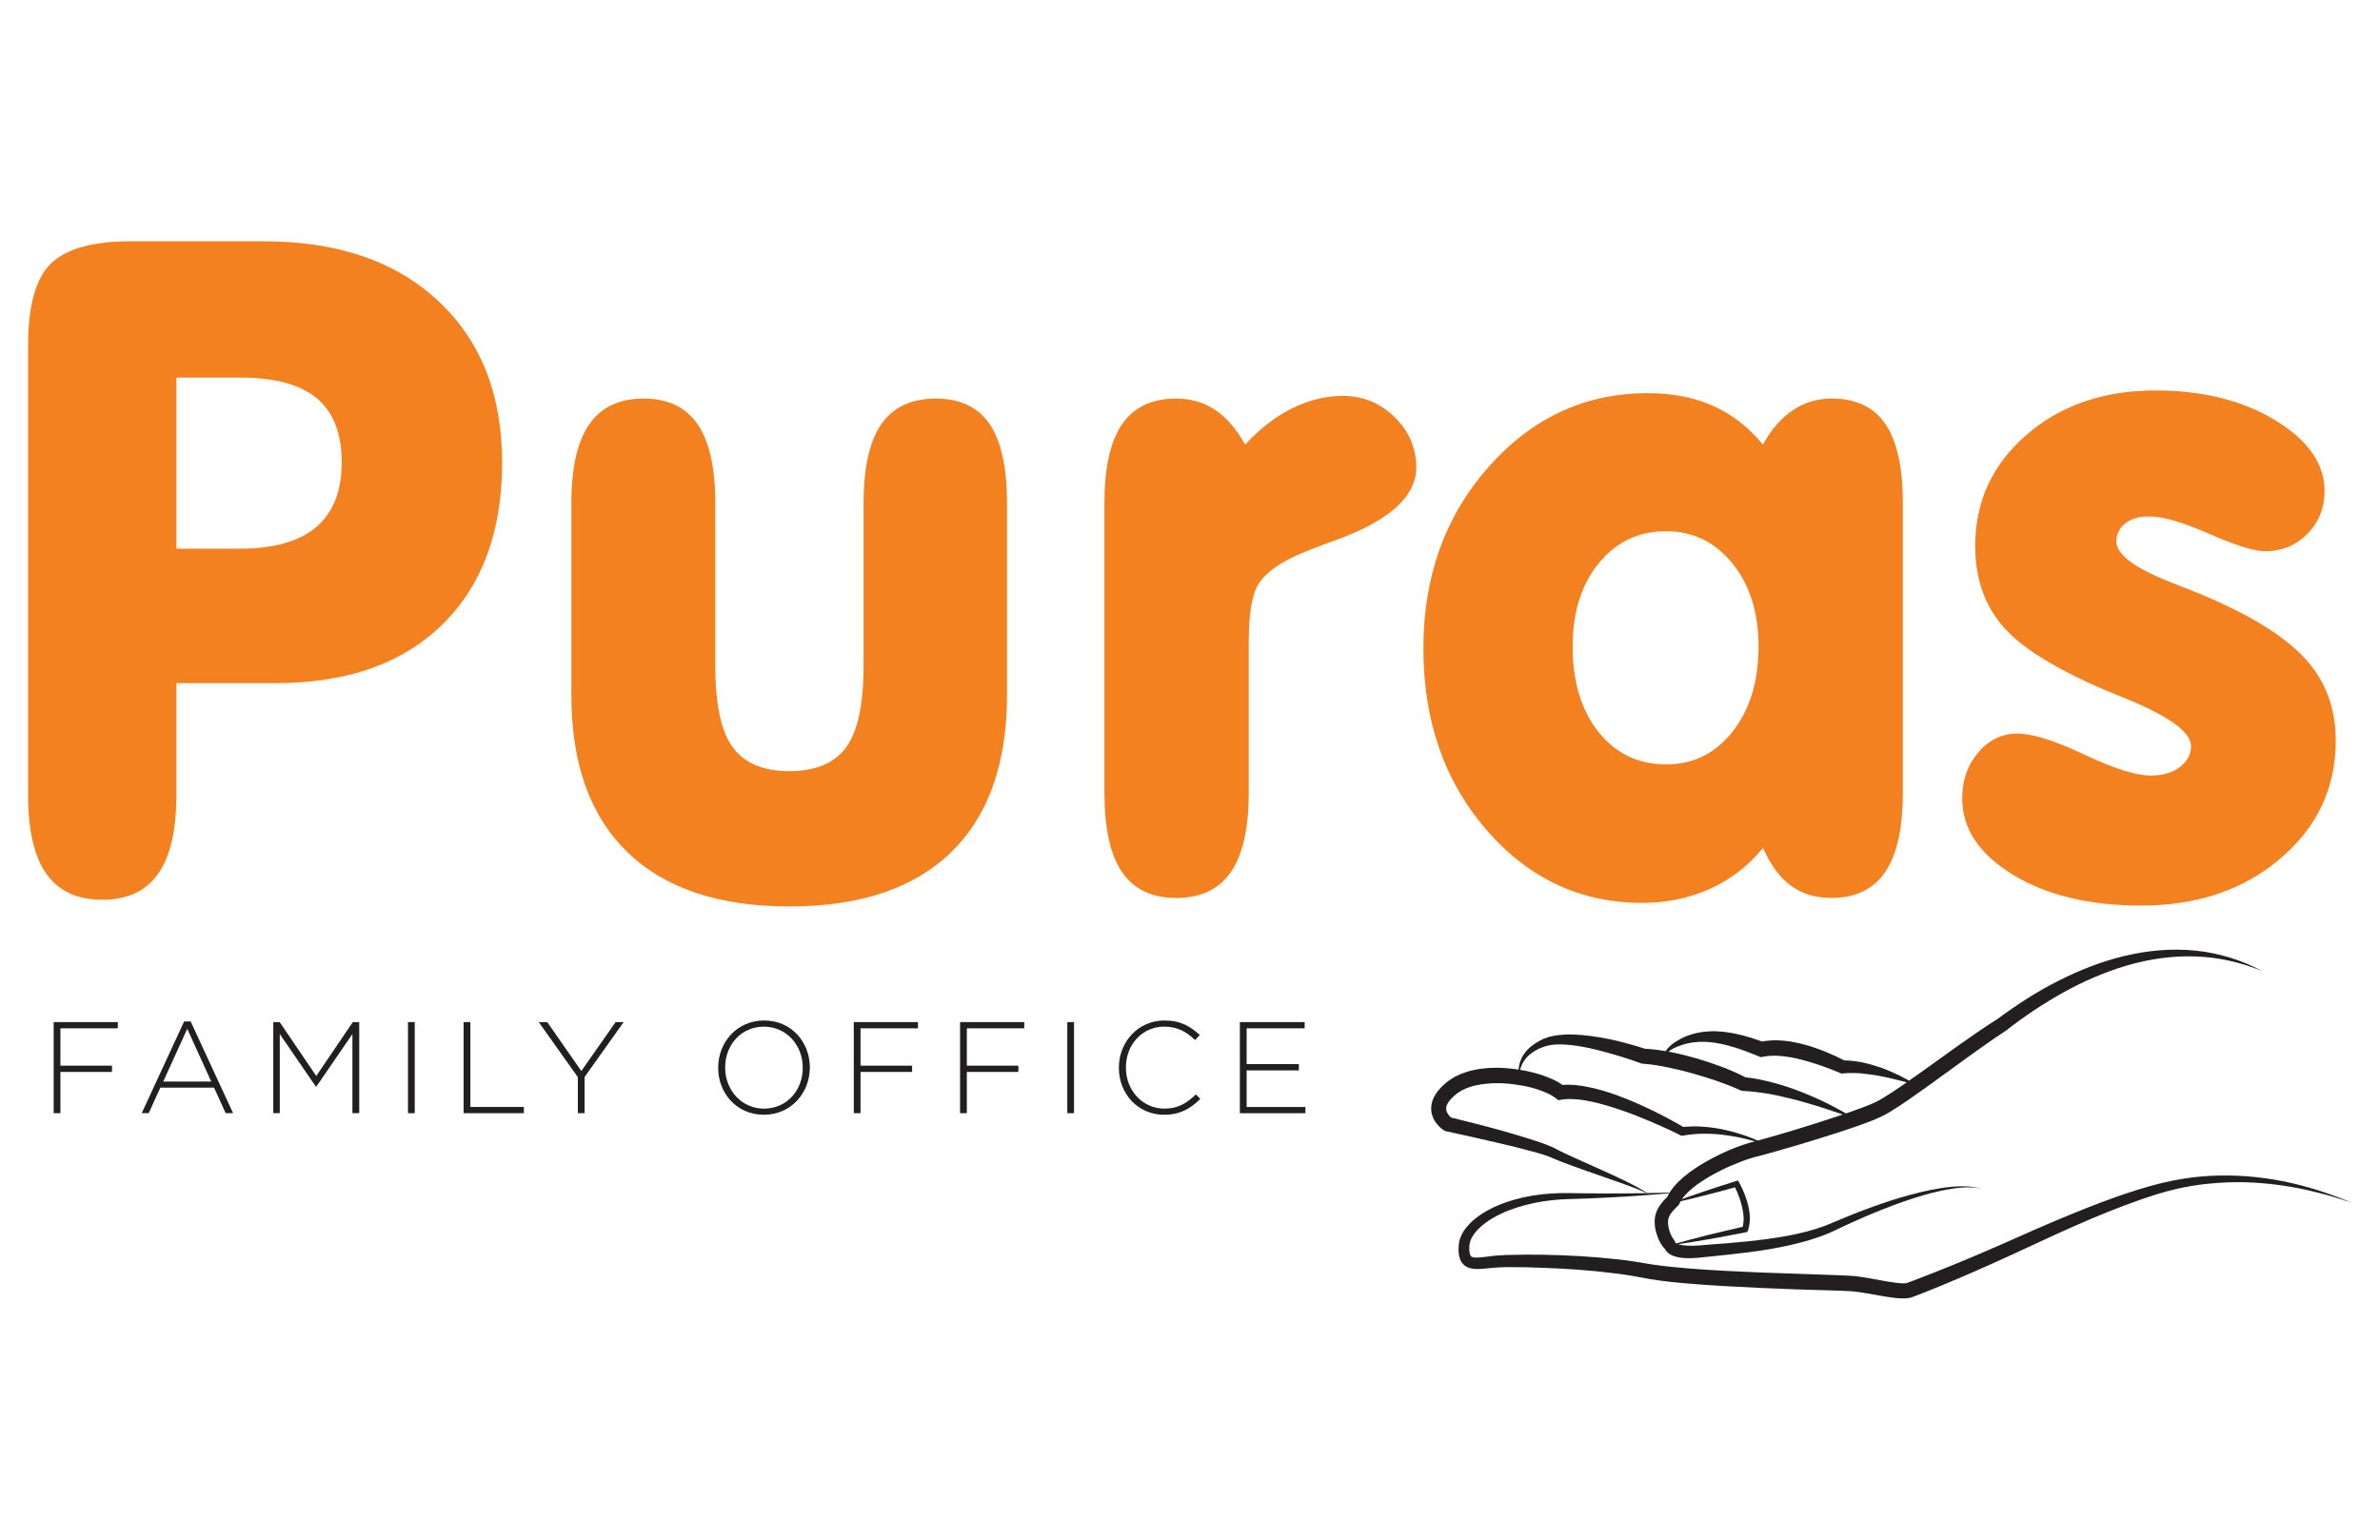
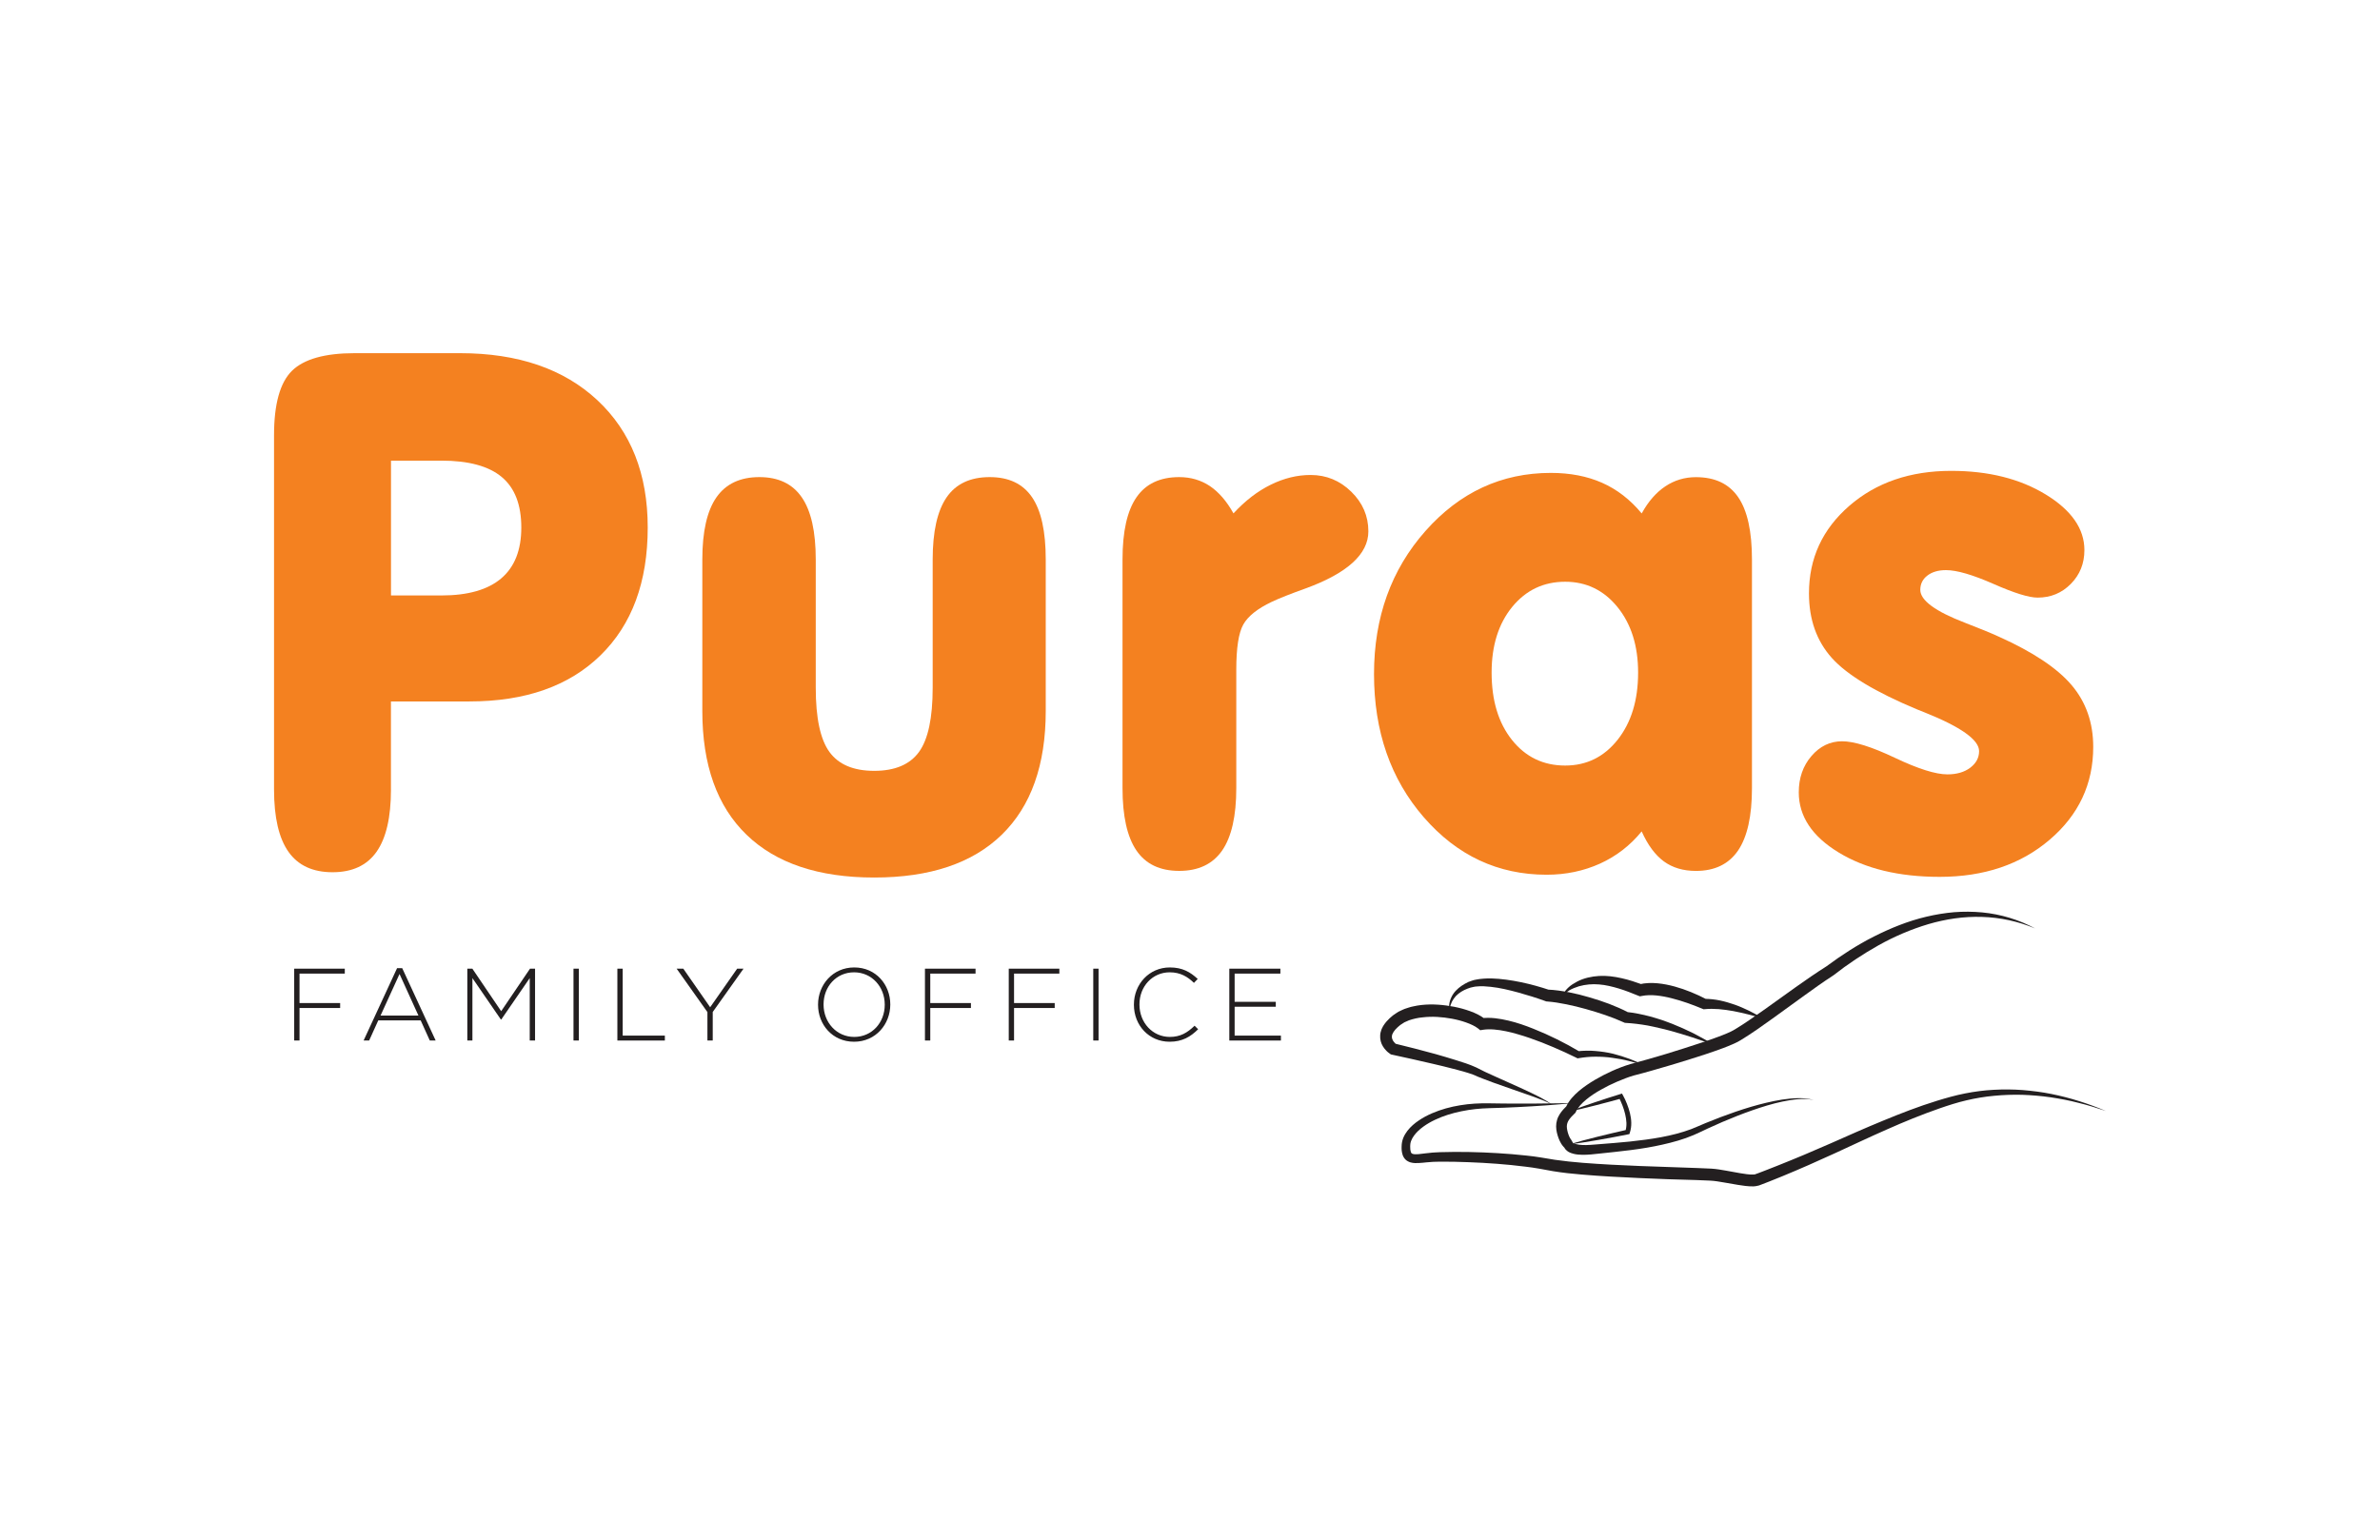
<svg xmlns="http://www.w3.org/2000/svg" version="1.1" id="Camada_1" x="0px" y="0px" width="85px" height="55px" viewBox="0 0 85 55" enable-background="new 0 0 85 55" xml:space="preserve">
  <g>
    <g>
-       <path fill="#231F20" d="M2.158,36.733v1.335h1.841v0.223H2.158v1.474H1.917v-3.254h2.291v0.223H2.158z" />
-       <path fill="#231F20" d="M8.059,39.765l-0.413-0.911H5.725l-0.413,0.911H5.061l1.516-3.277h0.232l1.516,3.277H8.059z M6.688,36.752    l-0.859,1.884h1.715L6.688,36.752z" />
-       <path fill="#231F20" d="M12.586,39.765v-2.826l-1.287,1.874h-0.02l-1.287-1.874v2.826H9.76v-3.254h0.228l1.307,1.925l1.306-1.925    h0.229v3.254H12.586z" />
-       <path fill="#231F20" d="M14.571,39.765v-3.254h0.241v3.254H14.571z" />
-       <path fill="#231F20" d="M16.557,39.765v-3.254h0.242v3.032h1.91v0.222H16.557z" />
-       <path fill="#231F20" d="M20.878,38.473v1.292h-0.241v-1.287l-1.396-1.967h0.303l1.218,1.748l1.224-1.748h0.288L20.878,38.473z" />
-       <path fill="#231F20" d="M27.28,39.821c-0.984,0-1.631-0.786-1.631-1.674v-0.011c0-0.887,0.655-1.682,1.641-1.682    c0.986,0,1.633,0.785,1.633,1.674c0.004,0.005,0.004,0.005,0,0.008C28.922,39.025,28.266,39.821,27.28,39.821z M28.67,38.137    c0-0.803-0.585-1.463-1.391-1.463c-0.804,0-1.38,0.65-1.38,1.455v0.008c0,0.806,0.585,1.466,1.39,1.466s1.381-0.651,1.381-1.455    V38.137z" />
-       <path fill="#231F20" d="M30.733,36.733v1.335h1.842v0.223h-1.842v1.474h-0.241v-3.254h2.292v0.223H30.733z" />
-       <path fill="#231F20" d="M34.53,36.733v1.335h1.841v0.223H34.53v1.474h-0.242v-3.254h2.293v0.223H34.53z" />
-       <path fill="#231F20" d="M38.118,39.765v-3.254h0.24v3.254H38.118z" />
-       <path fill="#231F20" d="M41.578,39.821c-0.931,0-1.618-0.739-1.618-1.674v-0.011c0-0.919,0.688-1.682,1.627-1.682    c0.582,0,0.931,0.214,1.265,0.521l-0.172,0.177c-0.284-0.274-0.609-0.479-1.097-0.479c-0.781,0-1.372,0.636-1.372,1.455v0.008    c0,0.824,0.6,1.466,1.376,1.466c0.47,0,0.79-0.182,1.121-0.507l0.162,0.159C42.526,39.594,42.154,39.821,41.578,39.821z" />
-       <path fill="#231F20" d="M44.281,39.765v-3.254h2.314v0.223h-2.072v1.278h1.865v0.224h-1.865v1.308h2.098v0.222H44.281z" />
+       <path fill="#231F20" d="M10.697,34.778v1.053h1.451v0.177h-1.451v1.161h-0.19v-2.566h1.807v0.176H10.697z" />
+       <path fill="#231F20" d="M15.35,37.169l-0.326-0.719H13.51l-0.326,0.719h-0.198l1.195-2.584h0.184l1.194,2.584H15.35z     M14.269,34.793l-0.678,1.485h1.353L14.269,34.793z" />
+       <path fill="#231F20" d="M18.919,37.169V34.94l-1.016,1.478h-0.015l-1.016-1.478v2.229H16.69v-2.566h0.18l1.029,1.519l1.03-1.519    h0.18v2.566H18.919z" />
+       <path fill="#231F20" d="M20.482,37.169v-2.566h0.19v2.566H20.482z" />
+       <path fill="#231F20" d="M22.049,37.169v-2.566h0.19v2.391h1.506v0.176H22.049z" />
+       <path fill="#231F20" d="M25.455,36.15v1.019h-0.19v-1.015l-1.1-1.552h0.238l0.96,1.379l0.965-1.379h0.227L25.455,36.15z" />
+       <path fill="#231F20" d="M30.502,37.213c-0.777,0-1.286-0.619-1.286-1.319v-0.009c0-0.698,0.517-1.326,1.293-1.326    c0.777,0,1.287,0.62,1.287,1.32c0.004,0.003,0.004,0.003,0,0.006C31.796,36.585,31.279,37.213,30.502,37.213z M31.598,35.885    c0-0.633-0.461-1.152-1.096-1.152s-1.089,0.512-1.089,1.146v0.006c0,0.635,0.462,1.156,1.096,1.156s1.089-0.514,1.089-1.147    V35.885z" />
+       <path fill="#231F20" d="M33.224,34.778v1.053h1.452v0.177h-1.452v1.161h-0.19v-2.566h1.807v0.176H33.224z" />
+       <path fill="#231F20" d="M36.216,34.778v1.053h1.452v0.177h-1.452v1.161h-0.189v-2.566h1.807v0.176H36.216z" />
+       <path fill="#231F20" d="M39.045,37.169v-2.566h0.189v2.566H39.045z" />
+       <path fill="#231F20" d="M41.772,37.213c-0.733,0-1.275-0.582-1.275-1.319v-0.009c0-0.725,0.542-1.326,1.282-1.326    c0.459,0,0.734,0.169,0.997,0.411l-0.135,0.14c-0.225-0.217-0.48-0.377-0.865-0.377c-0.616,0-1.081,0.501-1.081,1.146v0.006    c0,0.649,0.472,1.156,1.084,1.156c0.371,0,0.623-0.145,0.884-0.4l0.128,0.125C42.52,37.034,42.228,37.213,41.772,37.213z" />
+       <path fill="#231F20" d="M43.904,37.169v-2.566h1.824v0.176h-1.634v1.008h1.47v0.176h-1.47v1.031h1.653v0.176H43.904z" />
    </g>
    <g>
-       <path fill="#F48120" d="M6.299,28.391c0,1.267-0.217,2.208-0.653,2.824c-0.436,0.618-1.101,0.926-1.994,0.926    s-1.559-0.308-1.995-0.926c-0.436-0.616-0.654-1.558-0.654-2.824V12.338c0-1.415,0.271-2.388,0.813-2.921    C2.359,8.886,3.305,8.62,4.657,8.62h4.771c2.627,0,4.701,0.709,6.223,2.131c1.521,1.42,2.282,3.342,2.282,5.768    c0,2.469-0.713,4.398-2.139,5.793c-1.425,1.394-3.404,2.09-5.937,2.09H6.299V28.391z M6.299,19.599h2.283    c1.202,0,2.105-0.258,2.713-0.773c0.605-0.516,0.909-1.285,0.909-2.307c0-1.031-0.296-1.795-0.886-2.289    c-0.591-0.494-1.503-0.742-2.736-0.742H6.299V19.599z" />
-       <path fill="#F48120" d="M20.406,24.833v-6.861c0-1.266,0.214-2.205,0.64-2.817c0.425-0.611,1.073-0.917,1.947-0.917    c0.861,0,1.501,0.306,1.921,0.917c0.421,0.612,0.632,1.552,0.632,2.817v5.808c0,1.373,0.207,2.343,0.621,2.913    c0.416,0.568,1.09,0.854,2.027,0.854c0.936,0,1.611-0.285,2.026-0.854c0.415-0.57,0.622-1.54,0.622-2.913v-5.808    c0-1.266,0.211-2.205,0.631-2.817c0.419-0.611,1.07-0.917,1.955-0.917c0.861,0,1.499,0.303,1.914,0.91    c0.415,0.605,0.622,1.547,0.622,2.824v6.861c0,2.446-0.665,4.315-1.995,5.609c-1.329,1.291-3.254,1.938-5.775,1.938    s-4.45-0.646-5.784-1.938C21.073,29.148,20.406,27.279,20.406,24.833z" />
-       <path fill="#F48120" d="M39.444,28.327V17.972c0-1.266,0.209-2.205,0.629-2.817c0.42-0.611,1.066-0.917,1.939-0.917    c0.521,0,0.984,0.136,1.388,0.406c0.404,0.271,0.76,0.684,1.07,1.237c0.529-0.574,1.094-1.009,1.691-1.301    c0.594-0.293,1.195-0.438,1.803-0.438c0.713,0,1.326,0.252,1.844,0.758c0.514,0.505,0.773,1.104,0.773,1.795    c0,1.032-0.947,1.894-2.84,2.586c-0.682,0.244-1.193,0.446-1.533,0.605c-0.648,0.309-1.08,0.651-1.293,1.029    c-0.213,0.377-0.318,1.061-0.318,2.051v5.361c0,1.267-0.213,2.208-0.639,2.825c-0.426,0.616-1.075,0.925-1.947,0.925    c-0.873,0-1.52-0.309-1.939-0.925C39.653,30.535,39.444,29.594,39.444,28.327z" />
-       <path fill="#F48120" d="M62.963,30.29c-0.52,0.639-1.15,1.125-1.891,1.46c-0.738,0.335-1.545,0.503-2.416,0.503    c-2.203,0-4.057-0.867-5.563-2.602c-1.504-1.733-2.258-3.898-2.258-6.494c0-2.563,0.777-4.725,2.33-6.479    c1.553-1.756,3.447-2.633,5.68-2.633c0.873,0,1.646,0.148,2.322,0.446s1.275,0.761,1.795,1.389    c0.299-0.543,0.656-0.952,1.07-1.229c0.414-0.276,0.877-0.414,1.387-0.414c0.863,0,1.502,0.303,1.916,0.91    c0.416,0.605,0.623,1.547,0.623,2.824v10.355c0,1.267-0.211,2.208-0.631,2.825c-0.42,0.616-1.057,0.925-1.908,0.925    c-0.574,0-1.057-0.144-1.451-0.43C63.574,31.359,63.24,30.907,62.963,30.29z M56.166,23.093c0,1.266,0.309,2.285,0.926,3.057    c0.617,0.771,1.42,1.156,2.41,1.156c0.967,0,1.76-0.391,2.377-1.173s0.926-1.795,0.926-3.04c0-1.212-0.313-2.201-0.934-2.969    c-0.623-0.766-1.412-1.148-2.369-1.148c-0.98,0-1.779,0.381-2.402,1.142S56.166,21.87,56.166,23.093z" />
-       <path fill="#F48120" d="M76.463,32.349c-1.84,0-3.363-0.367-4.572-1.102c-1.207-0.734-1.811-1.644-1.811-2.729    c0-0.649,0.191-1.196,0.574-1.644c0.383-0.446,0.848-0.669,1.389-0.669c0.543,0,1.34,0.249,2.395,0.749    c1.053,0.5,1.844,0.75,2.377,0.75c0.426,0,0.771-0.102,1.037-0.303c0.266-0.203,0.398-0.453,0.398-0.751    c0-0.51-0.824-1.096-2.473-1.755c-0.148-0.063-0.256-0.106-0.318-0.128c-1.895-0.787-3.188-1.565-3.879-2.338    c-0.691-0.771-1.037-1.746-1.037-2.928c0-1.585,0.609-2.906,1.828-3.965c1.217-1.059,2.758-1.588,4.619-1.588    c1.68,0,3.105,0.356,4.275,1.068c1.17,0.714,1.756,1.554,1.756,2.521c0,0.607-0.205,1.117-0.613,1.531    c-0.41,0.415-0.912,0.623-1.508,0.623c-0.395,0-1.063-0.208-2.004-0.623c-0.941-0.414-1.656-0.621-2.146-0.621    c-0.35,0-0.633,0.082-0.844,0.247c-0.215,0.164-0.32,0.38-0.32,0.646c0,0.479,0.68,0.979,2.043,1.5    c0.637,0.246,1.143,0.453,1.516,0.623c1.541,0.691,2.641,1.424,3.295,2.193c0.654,0.771,0.98,1.705,0.98,2.802    c0,1.68-0.656,3.082-1.971,4.204C80.137,31.787,78.475,32.349,76.463,32.349z" />
+       <path fill="#F48120" d="M13.963,28.201c0,0.999-0.172,1.741-0.516,2.228s-0.867,0.729-1.572,0.729    c-0.704,0-1.229-0.243-1.572-0.729S9.787,29.2,9.787,28.201V15.548c0-1.115,0.214-1.882,0.641-2.303    c0.429-0.419,1.175-0.629,2.24-0.629h3.761c2.071,0,3.706,0.561,4.906,1.68c1.198,1.119,1.798,2.635,1.798,4.548    c0,1.945-0.562,3.467-1.686,4.565c-1.124,1.099-2.684,1.648-4.68,1.648h-2.805V28.201z M13.963,21.271h1.799    c0.948,0,1.66-0.203,2.139-0.61c0.478-0.406,0.717-1.012,0.717-1.816c0-0.814-0.232-1.415-0.698-1.805s-1.185-0.585-2.157-0.585    h-1.799V21.271z" />
+       <path fill="#F48120" d="M25.083,25.397v-5.41c0-0.997,0.168-1.738,0.503-2.22c0.336-0.482,0.847-0.724,1.535-0.724    c0.68,0,1.184,0.242,1.515,0.724c0.332,0.482,0.498,1.223,0.498,2.22v4.579c0,1.083,0.163,1.847,0.49,2.297    c0.327,0.448,0.859,0.673,1.598,0.673s1.271-0.225,1.598-0.673c0.327-0.45,0.49-1.214,0.49-2.297v-4.579    c0-0.997,0.166-1.738,0.497-2.22s0.845-0.724,1.541-0.724c0.68,0,1.183,0.239,1.51,0.718c0.327,0.478,0.49,1.22,0.49,2.226v5.41    c0,1.929-0.524,3.402-1.572,4.422c-1.049,1.019-2.566,1.528-4.554,1.528s-3.508-0.51-4.56-1.528    C25.608,28.8,25.083,27.326,25.083,25.397z" />
+       <path fill="#F48120" d="M40.09,28.152v-8.165c0-0.997,0.165-1.738,0.497-2.22c0.331-0.482,0.84-0.724,1.528-0.724    c0.411,0,0.775,0.108,1.095,0.32c0.317,0.214,0.599,0.539,0.843,0.976c0.418-0.453,0.863-0.795,1.333-1.025    c0.469-0.231,0.943-0.347,1.421-0.347c0.563,0,1.046,0.2,1.454,0.599c0.406,0.397,0.609,0.869,0.609,1.415    c0,0.813-0.747,1.492-2.238,2.038c-0.538,0.192-0.94,0.352-1.209,0.478c-0.512,0.243-0.852,0.514-1.019,0.811    c-0.168,0.299-0.251,0.837-0.251,1.618v4.227c0,0.998-0.169,1.741-0.504,2.228c-0.336,0.485-0.847,0.729-1.534,0.729    c-0.688,0-1.197-0.243-1.528-0.729C40.255,29.894,40.09,29.15,40.09,28.152z" />
+       <path fill="#F48120" d="M58.631,29.699c-0.41,0.504-0.907,0.887-1.49,1.152c-0.583,0.263-1.219,0.396-1.905,0.396    c-1.736,0-3.198-0.685-4.385-2.051c-1.187-1.367-1.779-3.074-1.779-5.119c0-2.022,0.612-3.726,1.836-5.108    c1.225-1.383,2.718-2.076,4.479-2.076c0.688,0,1.298,0.118,1.83,0.353c0.533,0.236,1.005,0.6,1.415,1.095    c0.235-0.428,0.517-0.75,0.844-0.968c0.326-0.218,0.691-0.328,1.094-0.328c0.68,0,1.183,0.239,1.51,0.718    c0.327,0.478,0.49,1.22,0.49,2.226v8.165c0,0.998-0.166,1.741-0.496,2.228c-0.332,0.485-0.833,0.729-1.504,0.729    c-0.453,0-0.834-0.113-1.145-0.339C59.113,30.542,58.849,30.186,58.631,29.699z M53.272,24.026c0,0.998,0.243,1.801,0.73,2.41    c0.485,0.607,1.118,0.911,1.898,0.911c0.764,0,1.388-0.309,1.875-0.924c0.486-0.617,0.729-1.415,0.729-2.396    c0-0.956-0.246-1.736-0.736-2.341c-0.49-0.603-1.113-0.905-1.868-0.905c-0.771,0-1.402,0.3-1.893,0.899    C53.518,22.279,53.272,23.061,53.272,24.026z" />
+       <path fill="#F48120" d="M69.273,31.323c-1.451,0-2.652-0.29-3.604-0.869c-0.952-0.578-1.427-1.296-1.427-2.15    c0-0.513,0.15-0.944,0.452-1.296c0.302-0.352,0.667-0.528,1.095-0.528s1.057,0.197,1.887,0.591s1.454,0.591,1.875,0.591    c0.334,0,0.607-0.08,0.817-0.239c0.209-0.16,0.314-0.356,0.314-0.591c0-0.403-0.65-0.865-1.95-1.385    c-0.117-0.049-0.201-0.083-0.251-0.1c-1.493-0.621-2.513-1.235-3.058-1.843s-0.817-1.377-0.817-2.307    c0-1.251,0.479-2.292,1.44-3.127c0.96-0.834,2.175-1.25,3.642-1.25c1.325,0,2.449,0.281,3.371,0.842    c0.922,0.563,1.384,1.226,1.384,1.988c0,0.478-0.162,0.881-0.484,1.207c-0.323,0.328-0.719,0.491-1.188,0.491    c-0.311,0-0.836-0.163-1.579-0.491c-0.742-0.326-1.307-0.491-1.692-0.491c-0.275,0-0.498,0.065-0.666,0.195    c-0.168,0.129-0.252,0.3-0.252,0.509c0,0.377,0.537,0.771,1.61,1.182c0.503,0.194,0.901,0.356,1.195,0.491    c1.216,0.546,2.082,1.122,2.598,1.729c0.516,0.608,0.773,1.345,0.773,2.208c0,1.325-0.518,2.43-1.554,3.315    C72.169,30.88,70.858,31.323,69.273,31.323z" />
    </g>
    <g>
-       <path fill="#231F20" d="M80.789,34.688c-0.77-0.321-1.59-0.498-2.41-0.523c-0.824-0.025-1.643,0.098-2.426,0.327    c-0.785,0.233-1.541,0.56-2.258,0.958c-0.715,0.4-1.402,0.855-2.049,1.363l-0.006,0.004l-0.014,0.009    c-0.461,0.299-0.916,0.629-1.373,0.956l-1.367,0.992c-0.461,0.329-0.916,0.658-1.416,0.963c-0.066,0.038-0.133,0.077-0.201,0.111    c-0.068,0.032-0.139,0.067-0.207,0.096l-0.201,0.085l-0.201,0.077c-0.27,0.102-0.539,0.194-0.809,0.283    c-0.537,0.178-1.078,0.345-1.619,0.506c-0.541,0.158-1.09,0.32-1.633,0.458c-0.248,0.071-0.506,0.173-0.756,0.279    c-0.25,0.108-0.494,0.229-0.73,0.362c-0.234,0.134-0.461,0.279-0.662,0.446c-0.201,0.164-0.379,0.354-0.469,0.55l-0.021,0.048    l-0.033,0.031c-0.104,0.101-0.201,0.2-0.264,0.295c-0.063,0.096-0.092,0.188-0.094,0.297c0,0.053,0.008,0.112,0.02,0.172    c0.014,0.063,0.031,0.13,0.051,0.188c0.021,0.061,0.047,0.116,0.074,0.166c0.014,0.024,0.029,0.047,0.043,0.066    c0.008,0.009,0.016,0.017,0.02,0.022l0.008,0.009l0.002,0.002c0,0,0,0-0.002-0.001l-0.01-0.007l0.113,0.194    c0-0.028-0.002-0.026-0.004-0.033l-0.002-0.014c-0.004-0.006-0.004-0.01-0.006-0.013c-0.004-0.007-0.006-0.008-0.006-0.008    s0.006,0.007,0.018,0.014c0.02,0.015,0.061,0.028,0.102,0.042c0.09,0.024,0.197,0.035,0.307,0.04    c0.223,0.008,0.447-0.015,0.693-0.035c0.48-0.038,0.959-0.072,1.432-0.122c0.947-0.103,1.898-0.233,2.777-0.563    c0.217-0.084,0.439-0.186,0.662-0.276c0.223-0.093,0.449-0.182,0.676-0.268c0.451-0.171,0.908-0.328,1.371-0.466    c0.465-0.135,0.936-0.253,1.414-0.329c0.238-0.036,0.48-0.061,0.723-0.064s0.486,0.017,0.717,0.088    c-0.234-0.057-0.477-0.06-0.715-0.041c-0.24,0.019-0.475,0.06-0.709,0.108c-0.467,0.1-0.926,0.242-1.377,0.399    c-0.451,0.158-0.896,0.335-1.338,0.523c-0.219,0.095-0.438,0.192-0.654,0.292c-0.217,0.103-0.428,0.207-0.658,0.307    c-0.455,0.193-0.93,0.323-1.404,0.431c-0.477,0.106-0.957,0.187-1.438,0.247c-0.48,0.063-0.963,0.109-1.439,0.16    c-0.232,0.024-0.484,0.057-0.744,0.055c-0.133-0.004-0.266-0.011-0.408-0.047c-0.074-0.021-0.148-0.04-0.232-0.091    c-0.039-0.024-0.082-0.056-0.121-0.101c-0.02-0.023-0.041-0.049-0.057-0.082c-0.01-0.017-0.018-0.033-0.025-0.055    c-0.002-0.011-0.006-0.019-0.008-0.033c-0.004-0.016-0.006-0.021-0.008-0.057l0.113,0.194l-0.021-0.015l-0.014-0.009l-0.02-0.017    c-0.014-0.011-0.023-0.021-0.035-0.03c-0.02-0.021-0.037-0.041-0.055-0.061c-0.031-0.04-0.059-0.08-0.084-0.121    c-0.049-0.081-0.084-0.163-0.113-0.244c-0.031-0.082-0.053-0.163-0.074-0.247c-0.018-0.087-0.031-0.179-0.031-0.275    s0.012-0.196,0.041-0.292c0.027-0.097,0.072-0.186,0.121-0.266c0.102-0.158,0.221-0.275,0.33-0.386l-0.055,0.079    c0.145-0.32,0.367-0.546,0.596-0.743c0.23-0.196,0.477-0.358,0.729-0.508c0.508-0.293,1.025-0.534,1.602-0.709    c0.551-0.144,1.08-0.301,1.621-0.462c0.535-0.164,1.07-0.332,1.6-0.51c0.266-0.089,0.529-0.182,0.787-0.277l0.193-0.073    l0.188-0.076c0.063-0.026,0.117-0.055,0.178-0.081c0.057-0.029,0.113-0.063,0.17-0.094c0.463-0.277,0.922-0.607,1.379-0.93    c0.918-0.65,1.814-1.328,2.785-1.94l-0.02,0.014c0.68-0.505,1.393-0.968,2.148-1.351c0.758-0.383,1.551-0.703,2.379-0.899    c0.414-0.099,0.832-0.169,1.256-0.204c0.424-0.034,0.85-0.032,1.271,0.009C79.234,34.04,80.055,34.292,80.789,34.688" />
-       <path fill="#231F20" d="M68.436,38.762c-0.221-0.065-0.439-0.128-0.66-0.182c-0.219-0.058-0.441-0.104-0.66-0.147    c-0.219-0.041-0.439-0.069-0.656-0.09c-0.217-0.015-0.432-0.019-0.639,0.002l-0.049,0.005l-0.064-0.026    c-0.453-0.188-0.914-0.355-1.377-0.472c-0.232-0.061-0.465-0.103-0.695-0.126c-0.229-0.022-0.455-0.02-0.662,0.021l-0.086,0.018    l-0.07-0.029c-0.297-0.119-0.59-0.236-0.887-0.326c-0.295-0.089-0.596-0.162-0.896-0.185c-0.303-0.027-0.607,0-0.904,0.082    c-0.146,0.051-0.299,0.101-0.43,0.178c-0.064,0.04-0.127,0.086-0.178,0.144c-0.051,0.055-0.092,0.127-0.092,0.208    c-0.027-0.079-0.004-0.171,0.035-0.246c0.037-0.079,0.096-0.146,0.158-0.205c0.061-0.062,0.129-0.112,0.201-0.161    c0.07-0.043,0.143-0.087,0.219-0.128c0.305-0.159,0.65-0.233,0.994-0.255c0.346-0.019,0.688,0.027,1.018,0.101    c0.33,0.072,0.648,0.179,0.955,0.291l-0.158-0.011c0.285-0.068,0.566-0.072,0.836-0.049s0.529,0.079,0.781,0.147    c0.506,0.142,0.982,0.343,1.438,0.579l-0.113-0.021c0.25-0.001,0.49,0.027,0.725,0.073c0.232,0.05,0.457,0.119,0.678,0.195    c0.219,0.077,0.432,0.174,0.639,0.272C68.041,38.523,68.244,38.632,68.436,38.762" />
-       <path fill="#231F20" d="M66.234,39.966c-0.328-0.123-0.658-0.237-0.988-0.346c-0.332-0.109-0.664-0.207-0.996-0.299    c-0.17-0.045-0.334-0.089-0.504-0.125c-0.166-0.043-0.334-0.073-0.5-0.108c-0.336-0.06-0.674-0.102-1.006-0.12l-0.043-0.003    l-0.051-0.023c-0.268-0.122-0.551-0.232-0.836-0.33c-0.287-0.101-0.578-0.187-0.871-0.271c-0.291-0.082-0.588-0.152-0.883-0.214    c-0.293-0.059-0.59-0.108-0.879-0.129l-0.043-0.003L58.6,37.982c-0.396-0.145-0.813-0.276-1.227-0.389s-0.832-0.215-1.252-0.258    c-0.207-0.021-0.42-0.041-0.619-0.018c-0.105,0.002-0.195,0.033-0.293,0.052c-0.098,0.033-0.195,0.065-0.287,0.113    c-0.182,0.092-0.352,0.215-0.471,0.385c-0.119,0.169-0.195,0.379-0.191,0.6c-0.051-0.214-0.02-0.454,0.082-0.662    c0.098-0.214,0.271-0.387,0.465-0.518c0.096-0.067,0.199-0.12,0.305-0.173c0.111-0.039,0.227-0.088,0.344-0.104    c0.057-0.009,0.117-0.025,0.174-0.03l0.172-0.016c0.117-0.014,0.23-0.007,0.346-0.011c0.457,0.014,0.902,0.08,1.34,0.17    c0.439,0.094,0.865,0.209,1.297,0.353l-0.078-0.016c0.33,0.016,0.646,0.062,0.961,0.122c0.313,0.062,0.621,0.139,0.924,0.227    c0.305,0.088,0.605,0.189,0.902,0.3c0.295,0.115,0.588,0.238,0.877,0.391l-0.094-0.024c0.363,0.037,0.719,0.11,1.063,0.202    c0.172,0.051,0.346,0.096,0.514,0.154c0.168,0.055,0.334,0.119,0.5,0.183c0.328,0.128,0.65,0.274,0.965,0.431    C65.631,39.604,65.941,39.774,66.234,39.966" />
-       <path fill="#231F20" d="M63.148,40.926c-0.246-0.095-0.498-0.166-0.75-0.23c-0.252-0.063-0.51-0.111-0.766-0.145    c-0.256-0.039-0.514-0.052-0.77-0.052c-0.256-0.001-0.51,0.027-0.758,0.067l-0.047,0.008l-0.051-0.025    c-0.34-0.171-0.689-0.329-1.041-0.479c-0.35-0.15-0.705-0.29-1.064-0.413c-0.178-0.063-0.359-0.118-0.539-0.171l-0.271-0.076    l-0.273-0.062c-0.359-0.074-0.73-0.117-1.055-0.066L55.65,39.3l-0.096-0.078c-0.137-0.108-0.344-0.2-0.545-0.272    c-0.102-0.04-0.211-0.066-0.316-0.098c-0.107-0.024-0.215-0.055-0.326-0.072c-0.438-0.079-0.893-0.114-1.324-0.062l-0.162,0.02    c-0.053,0.008-0.104,0.021-0.156,0.031c-0.105,0.018-0.201,0.056-0.303,0.085c-0.049,0.018-0.092,0.042-0.139,0.062l-0.068,0.031    c-0.021,0.013-0.043,0.026-0.063,0.039c-0.041,0.027-0.082,0.05-0.123,0.08l-0.117,0.1c-0.15,0.135-0.26,0.293-0.262,0.413    c-0.006,0.063,0.01,0.121,0.045,0.187c0.018,0.033,0.041,0.065,0.068,0.096c0.014,0.017,0.031,0.03,0.045,0.045    c0.014,0.012,0.035,0.029,0.039,0.033l-0.084-0.035c0.621,0.153,1.24,0.307,1.855,0.479c0.309,0.088,0.615,0.177,0.922,0.273    c0.309,0.098,0.609,0.188,0.922,0.33l0.117,0.059l0.1,0.053l0.209,0.103c0.143,0.066,0.287,0.132,0.432,0.196l0.871,0.392    c0.291,0.129,0.582,0.264,0.869,0.404c0.143,0.07,0.287,0.142,0.426,0.22c0.137,0.079,0.285,0.152,0.398,0.266    c-0.125-0.098-0.277-0.149-0.424-0.211c-0.148-0.058-0.297-0.112-0.447-0.167l-0.898-0.316c-0.301-0.106-0.604-0.208-0.902-0.318    c-0.15-0.055-0.301-0.11-0.451-0.169l-0.227-0.091l-0.113-0.051l-0.102-0.041c-0.277-0.104-0.59-0.183-0.893-0.263    c-0.305-0.081-0.613-0.153-0.922-0.225c-0.617-0.144-1.236-0.285-1.855-0.417l-0.045-0.01l-0.039-0.025    c-0.045-0.03-0.068-0.05-0.1-0.074c-0.029-0.026-0.059-0.051-0.084-0.079c-0.053-0.055-0.102-0.117-0.145-0.186    c-0.084-0.137-0.135-0.314-0.121-0.489c0.002-0.041,0.004-0.087,0.016-0.127c0.01-0.04,0.021-0.079,0.033-0.119    c0.012-0.042,0.031-0.072,0.049-0.109c0.018-0.034,0.033-0.072,0.055-0.101c0.082-0.126,0.176-0.23,0.273-0.323l0.15-0.13    c0.055-0.041,0.115-0.077,0.172-0.115c0.029-0.019,0.059-0.039,0.088-0.057l0.092-0.042c0.061-0.028,0.121-0.061,0.184-0.082    c0.125-0.04,0.248-0.089,0.375-0.111c0.063-0.014,0.125-0.03,0.189-0.04l0.189-0.024c0.504-0.057,1.002-0.011,1.488,0.081    c0.121,0.021,0.242,0.055,0.363,0.084c0.119,0.037,0.24,0.068,0.357,0.115c0.238,0.089,0.473,0.188,0.701,0.38l-0.209-0.06    c0.443-0.054,0.852,0.016,1.242,0.106c0.393,0.092,0.766,0.223,1.131,0.368c0.73,0.292,1.428,0.641,2.102,1.038l-0.098-0.018    c0.271-0.025,0.543-0.036,0.813-0.01c0.268,0.022,0.533,0.061,0.791,0.123C62.182,40.496,62.684,40.679,63.148,40.926" />
-       <path fill="#231F20" d="M59.943,42.593c-0.861,0.086-1.723,0.148-2.588,0.189c-0.43,0.024-0.863,0.039-1.295,0.05    c-0.428,0.012-0.85,0.054-1.266,0.141c-0.412,0.085-0.818,0.209-1.193,0.387c-0.188,0.088-0.367,0.192-0.531,0.311    c-0.164,0.119-0.314,0.257-0.424,0.409c-0.055,0.077-0.102,0.158-0.129,0.24l-0.02,0.061l-0.012,0.061l-0.008,0.062l-0.002,0.072    c-0.004,0.097,0.01,0.187,0.031,0.246c0.025,0.061,0.039,0.07,0.096,0.089c0.057,0.017,0.152,0.017,0.25,0.008    c0.098-0.008,0.205-0.022,0.313-0.036c0.217-0.031,0.447-0.046,0.664-0.053c0.875-0.026,1.742-0.008,2.609,0.043    c0.436,0.026,0.869,0.062,1.303,0.11l0.328,0.038l0.326,0.048l0.637,0.105c0.834,0.119,1.697,0.173,2.555,0.222    c0.857,0.046,1.719,0.078,2.58,0.105l1.295,0.045c0.217,0.009,0.43,0.015,0.654,0.029c0.234,0.015,0.457,0.055,0.672,0.092    c0.213,0.039,0.426,0.079,0.633,0.114c0.205,0.034,0.42,0.066,0.59,0.062c0.041,0,0.076-0.006,0.084-0.009    c0,0.002,0.02-0.006,0.031-0.011l0.037-0.013l0.074-0.028l0.301-0.114l0.6-0.234c0.799-0.317,1.592-0.651,2.379-0.998    c0.787-0.35,1.578-0.703,2.381-1.031c0.803-0.331,1.613-0.646,2.445-0.903c0.416-0.127,0.836-0.247,1.27-0.331    c0.43-0.085,0.867-0.143,1.305-0.166c0.436-0.022,0.873-0.02,1.309,0.013c0.436,0.035,0.867,0.089,1.293,0.175    c0.854,0.169,1.682,0.438,2.479,0.774c-0.41-0.138-0.82-0.27-1.24-0.369c-0.416-0.109-0.84-0.188-1.264-0.253    c-0.424-0.061-0.852-0.097-1.279-0.112c-0.426-0.011-0.852,0.005-1.277,0.045c-0.424,0.039-0.844,0.107-1.256,0.205    c-0.414,0.096-0.82,0.228-1.225,0.367c-0.807,0.281-1.602,0.606-2.387,0.954c-0.787,0.349-1.566,0.718-2.352,1.078    c-0.787,0.36-1.582,0.71-2.383,1.041c-0.201,0.083-0.4,0.164-0.602,0.244l-0.307,0.118l-0.076,0.029l-0.039,0.015    c-0.016,0.005-0.02,0.009-0.047,0.015c-0.094,0.03-0.166,0.033-0.234,0.038c-0.26,0.005-0.477-0.032-0.697-0.065    c-0.217-0.035-0.43-0.076-0.641-0.112s-0.414-0.071-0.613-0.082c-0.205-0.012-0.424-0.018-0.637-0.025l-1.295-0.039    c-0.863-0.032-1.729-0.068-2.594-0.119c-0.432-0.026-0.863-0.054-1.299-0.092c-0.432-0.036-0.867-0.082-1.305-0.152l-0.637-0.116    l-0.316-0.051l-0.314-0.041c-0.424-0.054-0.85-0.096-1.275-0.128c-0.428-0.033-0.855-0.054-1.285-0.07    c-0.428-0.018-0.857-0.029-1.283-0.025c-0.215,0.002-0.414,0.01-0.625,0.033c-0.107,0.011-0.217,0.024-0.332,0.03    c-0.119,0.005-0.242,0.013-0.393-0.03c-0.037-0.012-0.076-0.024-0.115-0.049c-0.018-0.01-0.037-0.021-0.055-0.033    c-0.018-0.015-0.033-0.029-0.051-0.045c-0.066-0.063-0.107-0.142-0.131-0.212c-0.047-0.143-0.051-0.272-0.045-0.392l0.004-0.09    l0.014-0.1l0.023-0.097l0.033-0.092c0.047-0.12,0.113-0.227,0.188-0.323c0.15-0.192,0.33-0.344,0.52-0.471    c0.189-0.129,0.389-0.234,0.596-0.322c0.41-0.177,0.842-0.293,1.275-0.364c0.436-0.071,0.877-0.095,1.313-0.088    c0.432,0.009,0.863,0.01,1.295,0.013c0.43,0.001,0.863-0.002,1.293-0.008C59.08,42.617,59.51,42.607,59.943,42.593" />
-       <path fill="#231F20" d="M59.66,42.988c0.385-0.147,0.771-0.284,1.16-0.415c0.391-0.132,0.781-0.258,1.172-0.38l0.078-0.023    l0.043,0.072c0.072,0.131,0.131,0.26,0.186,0.396c0.053,0.135,0.1,0.272,0.135,0.415c0.068,0.284,0.094,0.594-0.006,0.896    l-0.02,0.058l-0.063,0.013c-0.445,0.089-0.891,0.173-1.338,0.252c-0.449,0.076-0.896,0.15-1.35,0.208    c0.436-0.131,0.877-0.244,1.318-0.357c0.443-0.108,0.887-0.214,1.33-0.313l-0.082,0.069c0.039-0.119,0.053-0.247,0.049-0.379    c-0.004-0.131-0.027-0.263-0.057-0.395s-0.072-0.262-0.119-0.389c-0.051-0.126-0.105-0.256-0.166-0.374l0.119,0.049    c-0.395,0.11-0.793,0.217-1.189,0.317C60.463,42.809,60.064,42.904,59.66,42.988" />
+       <path fill="#231F20" d="M72.684,33.166c-0.606-0.254-1.254-0.394-1.901-0.412c-0.648-0.021-1.293,0.077-1.912,0.258    c-0.618,0.184-1.215,0.44-1.779,0.755c-0.563,0.316-1.104,0.675-1.614,1.075l-0.005,0.003l-0.011,0.007    c-0.364,0.235-0.723,0.495-1.082,0.754L63.3,36.388c-0.363,0.259-0.721,0.518-1.115,0.758c-0.053,0.031-0.104,0.062-0.158,0.088    s-0.109,0.054-0.163,0.075l-0.159,0.067l-0.159,0.062c-0.212,0.079-0.424,0.152-0.637,0.223c-0.425,0.141-0.851,0.271-1.277,0.398    c-0.425,0.125-0.859,0.253-1.286,0.361c-0.196,0.057-0.399,0.137-0.596,0.221c-0.197,0.085-0.391,0.18-0.576,0.286    c-0.186,0.104-0.364,0.22-0.522,0.351c-0.157,0.129-0.299,0.279-0.369,0.434l-0.017,0.038l-0.026,0.024    c-0.083,0.08-0.159,0.157-0.208,0.233c-0.05,0.075-0.072,0.146-0.074,0.232c0,0.042,0.006,0.089,0.016,0.137    c0.011,0.05,0.024,0.103,0.041,0.148c0.017,0.047,0.035,0.092,0.058,0.131c0.011,0.02,0.022,0.037,0.034,0.052    c0.006,0.007,0.012,0.015,0.016,0.019l0.006,0.006l0.001,0.001h-0.001l-0.008-0.005l0.089,0.152c0-0.021-0.001-0.021-0.003-0.026    l-0.002-0.01c-0.002-0.005-0.003-0.008-0.004-0.011c-0.004-0.004-0.005-0.006-0.005-0.006s0.004,0.006,0.014,0.011    c0.015,0.012,0.049,0.023,0.08,0.033c0.07,0.019,0.156,0.027,0.241,0.032c0.176,0.006,0.354-0.012,0.547-0.027    c0.38-0.031,0.756-0.058,1.13-0.097c0.746-0.081,1.495-0.185,2.189-0.443c0.169-0.066,0.345-0.146,0.521-0.219    c0.176-0.073,0.354-0.143,0.531-0.21c0.356-0.135,0.717-0.259,1.083-0.368c0.365-0.106,0.736-0.199,1.113-0.259    c0.188-0.029,0.379-0.048,0.57-0.051c0.19-0.003,0.383,0.013,0.564,0.069c-0.185-0.045-0.376-0.048-0.563-0.032    c-0.188,0.015-0.374,0.047-0.559,0.085c-0.368,0.078-0.729,0.19-1.086,0.315c-0.354,0.124-0.706,0.264-1.054,0.412    c-0.173,0.074-0.345,0.151-0.516,0.23c-0.172,0.081-0.338,0.163-0.52,0.241c-0.359,0.153-0.732,0.255-1.107,0.339    c-0.376,0.085-0.754,0.147-1.133,0.195c-0.379,0.05-0.759,0.086-1.135,0.127c-0.183,0.019-0.382,0.045-0.588,0.042    c-0.103-0.003-0.208-0.007-0.321-0.036c-0.059-0.017-0.116-0.032-0.182-0.071c-0.031-0.02-0.065-0.044-0.097-0.08    c-0.016-0.018-0.032-0.038-0.045-0.064c-0.007-0.013-0.013-0.026-0.019-0.043c-0.003-0.008-0.006-0.015-0.008-0.026    s-0.004-0.017-0.006-0.044l0.089,0.153l-0.017-0.012l-0.01-0.008l-0.017-0.013c-0.01-0.009-0.018-0.017-0.026-0.023    c-0.017-0.017-0.03-0.032-0.043-0.048c-0.025-0.032-0.048-0.063-0.066-0.095c-0.039-0.064-0.067-0.13-0.091-0.193    c-0.024-0.064-0.041-0.129-0.057-0.194c-0.015-0.068-0.026-0.141-0.026-0.218c0-0.076,0.01-0.154,0.033-0.23    c0.021-0.075,0.057-0.146,0.096-0.208c0.08-0.125,0.174-0.219,0.26-0.305l-0.043,0.062c0.113-0.252,0.29-0.43,0.469-0.585    c0.183-0.154,0.377-0.282,0.575-0.4c0.4-0.231,0.809-0.421,1.263-0.56c0.434-0.113,0.852-0.237,1.277-0.363    c0.423-0.13,0.845-0.263,1.262-0.402c0.209-0.069,0.417-0.143,0.62-0.218l0.153-0.059l0.146-0.06    c0.049-0.021,0.094-0.044,0.141-0.064c0.045-0.023,0.089-0.049,0.134-0.074c0.364-0.218,0.728-0.479,1.088-0.732    c0.724-0.512,1.431-1.046,2.195-1.529l-0.016,0.01c0.536-0.397,1.098-0.763,1.694-1.064c0.596-0.301,1.221-0.555,1.874-0.709    c0.326-0.077,0.656-0.132,0.99-0.161c0.335-0.026,0.67-0.024,1.002,0.007C71.457,32.656,72.104,32.854,72.684,33.166" />
+       <path fill="#231F20" d="M62.944,36.377c-0.174-0.051-0.346-0.101-0.52-0.143c-0.173-0.045-0.348-0.081-0.521-0.116    c-0.172-0.032-0.346-0.054-0.518-0.07c-0.172-0.012-0.341-0.015-0.504,0.002l-0.038,0.003l-0.051-0.021    c-0.356-0.148-0.72-0.279-1.086-0.371c-0.183-0.048-0.366-0.082-0.548-0.101c-0.18-0.018-0.358-0.015-0.521,0.018l-0.068,0.013    l-0.056-0.021c-0.234-0.095-0.464-0.187-0.698-0.258c-0.232-0.069-0.469-0.128-0.707-0.146c-0.239-0.021-0.479,0-0.714,0.065    c-0.114,0.039-0.234,0.079-0.337,0.14c-0.052,0.03-0.101,0.067-0.141,0.112c-0.039,0.044-0.072,0.101-0.073,0.164    c-0.021-0.063-0.002-0.134,0.028-0.193c0.029-0.063,0.075-0.115,0.124-0.161c0.049-0.05,0.103-0.089,0.158-0.127    c0.057-0.035,0.114-0.07,0.173-0.102c0.24-0.126,0.514-0.184,0.785-0.201c0.271-0.015,0.541,0.021,0.801,0.08    c0.261,0.057,0.512,0.142,0.753,0.229l-0.124-0.009c0.225-0.054,0.445-0.057,0.658-0.038c0.213,0.02,0.418,0.063,0.617,0.117    c0.398,0.111,0.773,0.269,1.133,0.455l-0.09-0.016c0.196-0.002,0.386,0.021,0.571,0.058c0.183,0.038,0.36,0.094,0.534,0.153    c0.173,0.061,0.34,0.137,0.504,0.215C62.634,36.189,62.794,36.275,62.944,36.377" />
+       <path fill="#231F20" d="M61.21,37.326c-0.26-0.096-0.52-0.187-0.78-0.272s-0.523-0.163-0.785-0.235    c-0.133-0.035-0.263-0.07-0.396-0.098c-0.132-0.033-0.265-0.059-0.396-0.086c-0.266-0.047-0.53-0.08-0.793-0.095l-0.033-0.003    l-0.04-0.018c-0.211-0.096-0.434-0.183-0.659-0.26c-0.227-0.079-0.456-0.147-0.687-0.213s-0.463-0.121-0.695-0.169    c-0.232-0.047-0.466-0.086-0.693-0.102l-0.035-0.003l-0.026-0.011c-0.313-0.113-0.642-0.217-0.967-0.306    c-0.327-0.089-0.656-0.169-0.987-0.204c-0.163-0.016-0.331-0.031-0.489-0.013c-0.082,0.002-0.152,0.026-0.23,0.041    c-0.076,0.026-0.153,0.051-0.227,0.089c-0.143,0.072-0.277,0.17-0.371,0.304c-0.094,0.133-0.152,0.299-0.15,0.472    c-0.04-0.169-0.016-0.357,0.064-0.521c0.077-0.169,0.215-0.306,0.366-0.409c0.076-0.053,0.158-0.095,0.24-0.136    c0.088-0.03,0.18-0.07,0.271-0.083c0.046-0.007,0.093-0.019,0.138-0.023l0.137-0.013c0.092-0.011,0.181-0.005,0.271-0.008    c0.36,0.011,0.711,0.063,1.057,0.134c0.347,0.073,0.682,0.165,1.021,0.278l-0.062-0.013c0.261,0.012,0.511,0.048,0.758,0.096    s0.49,0.109,0.729,0.18c0.24,0.068,0.476,0.148,0.71,0.235c0.233,0.092,0.465,0.188,0.691,0.309l-0.074-0.021    c0.287,0.031,0.566,0.088,0.839,0.16c0.135,0.039,0.271,0.076,0.404,0.121c0.132,0.044,0.264,0.095,0.394,0.144    c0.26,0.103,0.513,0.218,0.762,0.341C60.733,37.043,60.978,37.177,61.21,37.326" />
+       <path fill="#231F20" d="M58.777,38.083c-0.194-0.074-0.393-0.131-0.592-0.18c-0.199-0.052-0.401-0.089-0.604-0.115    c-0.201-0.031-0.405-0.041-0.605-0.041c-0.203,0-0.402,0.021-0.598,0.054l-0.038,0.006l-0.039-0.021    c-0.269-0.134-0.544-0.259-0.82-0.377c-0.277-0.119-0.558-0.229-0.84-0.326c-0.141-0.051-0.284-0.093-0.426-0.135l-0.214-0.06    l-0.215-0.049c-0.283-0.058-0.575-0.093-0.831-0.052l-0.09,0.015l-0.075-0.062c-0.108-0.086-0.271-0.159-0.431-0.216    c-0.079-0.031-0.165-0.052-0.249-0.077c-0.085-0.019-0.169-0.043-0.257-0.057c-0.346-0.063-0.703-0.09-1.044-0.048l-0.127,0.015    c-0.042,0.006-0.083,0.018-0.124,0.024c-0.084,0.015-0.159,0.044-0.238,0.067c-0.039,0.015-0.073,0.033-0.109,0.048l-0.055,0.024    c-0.017,0.011-0.033,0.022-0.049,0.032c-0.032,0.021-0.064,0.039-0.097,0.063l-0.093,0.079c-0.117,0.106-0.204,0.229-0.206,0.326    c-0.004,0.048,0.008,0.095,0.035,0.146c0.014,0.025,0.032,0.051,0.055,0.074c0.01,0.014,0.023,0.025,0.034,0.037    c0.011,0.008,0.028,0.022,0.031,0.025l-0.065-0.027c0.489,0.121,0.977,0.241,1.462,0.377c0.243,0.07,0.485,0.14,0.727,0.216    c0.243,0.077,0.481,0.148,0.727,0.261l0.093,0.046l0.078,0.041l0.166,0.081c0.112,0.053,0.226,0.104,0.34,0.155l0.687,0.309    c0.229,0.102,0.458,0.208,0.686,0.318c0.112,0.056,0.226,0.112,0.335,0.173c0.108,0.063,0.225,0.121,0.313,0.21    c-0.099-0.077-0.219-0.118-0.334-0.166c-0.116-0.045-0.233-0.089-0.352-0.133l-0.709-0.248c-0.237-0.085-0.475-0.165-0.712-0.251    c-0.117-0.044-0.236-0.087-0.354-0.134l-0.179-0.071l-0.09-0.041l-0.08-0.032c-0.218-0.081-0.465-0.144-0.703-0.206    c-0.24-0.064-0.483-0.121-0.727-0.178c-0.487-0.112-0.976-0.225-1.463-0.328l-0.036-0.008l-0.03-0.02    c-0.036-0.024-0.054-0.039-0.079-0.06c-0.022-0.021-0.046-0.039-0.065-0.063c-0.042-0.042-0.08-0.092-0.113-0.146    c-0.067-0.107-0.106-0.248-0.097-0.386c0.003-0.032,0.004-0.068,0.012-0.101c0.009-0.03,0.018-0.063,0.027-0.093    c0.009-0.034,0.024-0.058,0.038-0.086c0.015-0.028,0.026-0.059,0.044-0.08c0.063-0.1,0.139-0.183,0.215-0.255l0.119-0.103    c0.043-0.031,0.09-0.061,0.135-0.092c0.023-0.014,0.046-0.03,0.069-0.043l0.072-0.034c0.048-0.021,0.096-0.048,0.145-0.065    c0.099-0.03,0.196-0.069,0.297-0.087c0.049-0.01,0.099-0.023,0.148-0.03l0.149-0.021c0.397-0.044,0.79-0.009,1.174,0.063    c0.096,0.018,0.19,0.044,0.286,0.067c0.094,0.029,0.188,0.054,0.282,0.09c0.188,0.07,0.372,0.148,0.553,0.3l-0.166-0.046    c0.351-0.044,0.672,0.012,0.98,0.083c0.309,0.072,0.603,0.176,0.891,0.291c0.576,0.229,1.126,0.504,1.656,0.818l-0.077-0.015    c0.215-0.021,0.429-0.028,0.641-0.008c0.211,0.018,0.421,0.048,0.625,0.097C58.016,37.746,58.411,37.89,58.777,38.083" />
+       <path fill="#231F20" d="M56.25,39.397c-0.679,0.069-1.357,0.117-2.039,0.15c-0.34,0.019-0.681,0.03-1.022,0.039    c-0.336,0.009-0.669,0.043-0.996,0.111c-0.326,0.066-0.646,0.164-0.941,0.304c-0.148,0.07-0.29,0.151-0.419,0.245    c-0.13,0.094-0.247,0.202-0.334,0.323c-0.044,0.061-0.079,0.123-0.103,0.188l-0.015,0.048l-0.01,0.047l-0.005,0.05l-0.002,0.057    c-0.003,0.076,0.007,0.147,0.023,0.193c0.021,0.048,0.031,0.056,0.077,0.07c0.045,0.013,0.12,0.013,0.196,0.007    c0.078-0.007,0.161-0.019,0.246-0.029c0.171-0.024,0.354-0.036,0.523-0.042c0.689-0.021,1.373-0.006,2.059,0.035    c0.342,0.021,0.685,0.048,1.026,0.086l0.258,0.03l0.257,0.038l0.503,0.083c0.657,0.095,1.337,0.137,2.013,0.175    c0.677,0.036,1.355,0.062,2.034,0.083l1.021,0.036c0.172,0.006,0.34,0.012,0.518,0.022c0.185,0.011,0.36,0.043,0.528,0.072    c0.169,0.03,0.335,0.063,0.499,0.09c0.162,0.028,0.331,0.053,0.465,0.049c0.032,0,0.061-0.005,0.067-0.006    c0,0.001,0.016-0.006,0.023-0.009l0.029-0.011l0.06-0.021l0.236-0.09l0.473-0.186c0.63-0.25,1.255-0.514,1.875-0.787    c0.621-0.275,1.245-0.554,1.878-0.813c0.632-0.261,1.271-0.51,1.927-0.712c0.329-0.101,0.66-0.195,1.001-0.262    c0.34-0.067,0.683-0.112,1.028-0.13c0.344-0.019,0.689-0.016,1.032,0.009c0.343,0.029,0.684,0.071,1.02,0.139    c0.673,0.134,1.325,0.345,1.953,0.609c-0.323-0.107-0.646-0.211-0.978-0.29c-0.328-0.087-0.662-0.148-0.996-0.199    c-0.335-0.048-0.671-0.077-1.008-0.089c-0.337-0.009-0.673,0.003-1.008,0.035c-0.334,0.03-0.665,0.085-0.99,0.162    c-0.326,0.075-0.646,0.179-0.965,0.289c-0.637,0.222-1.264,0.478-1.882,0.753c-0.62,0.273-1.235,0.564-1.854,0.849    c-0.62,0.285-1.246,0.561-1.877,0.821c-0.159,0.065-0.316,0.129-0.476,0.192l-0.241,0.093l-0.06,0.023l-0.031,0.012    c-0.012,0.004-0.015,0.007-0.036,0.012c-0.075,0.022-0.131,0.025-0.185,0.03c-0.206,0.003-0.376-0.026-0.55-0.053    c-0.172-0.027-0.339-0.06-0.505-0.087c-0.167-0.029-0.328-0.057-0.483-0.065c-0.162-0.009-0.334-0.014-0.503-0.021l-1.021-0.03    c-0.681-0.025-1.362-0.055-2.044-0.094c-0.342-0.021-0.683-0.042-1.024-0.072c-0.342-0.029-0.684-0.064-1.029-0.121l-0.502-0.091    l-0.248-0.04l-0.249-0.032c-0.334-0.042-0.669-0.076-1.006-0.101c-0.337-0.026-0.674-0.044-1.012-0.057    c-0.337-0.013-0.677-0.021-1.012-0.019c-0.169,0.001-0.327,0.007-0.494,0.025c-0.084,0.008-0.169,0.02-0.261,0.023    c-0.094,0.005-0.191,0.011-0.311-0.023c-0.029-0.01-0.059-0.02-0.09-0.039c-0.014-0.007-0.029-0.016-0.043-0.026    c-0.014-0.012-0.027-0.023-0.04-0.034c-0.052-0.05-0.085-0.112-0.104-0.168c-0.037-0.112-0.04-0.214-0.036-0.309l0.004-0.071    l0.011-0.077l0.019-0.077l0.025-0.073c0.038-0.094,0.09-0.177,0.148-0.254c0.118-0.151,0.26-0.271,0.409-0.37    c0.149-0.102,0.307-0.185,0.47-0.255c0.324-0.14,0.663-0.231,1.007-0.287c0.343-0.057,0.69-0.075,1.034-0.069    c0.34,0.007,0.68,0.009,1.02,0.01c0.34,0.002,0.681-0.001,1.021-0.006C55.569,39.417,55.909,39.409,56.25,39.397" />
+       <path fill="#231F20" d="M56.027,39.71c0.303-0.117,0.608-0.225,0.914-0.328c0.308-0.104,0.615-0.202,0.924-0.298l0.063-0.02    l0.032,0.057c0.059,0.104,0.104,0.205,0.146,0.312s0.079,0.216,0.106,0.328c0.055,0.224,0.074,0.469-0.005,0.706l-0.015,0.045    l-0.049,0.01c-0.351,0.07-0.702,0.137-1.056,0.198s-0.707,0.119-1.064,0.165c0.345-0.104,0.691-0.192,1.04-0.281    c0.349-0.086,0.699-0.169,1.05-0.248l-0.065,0.056c0.03-0.095,0.042-0.195,0.039-0.299c-0.003-0.103-0.022-0.208-0.045-0.312    c-0.023-0.103-0.058-0.206-0.095-0.306c-0.039-0.1-0.083-0.202-0.13-0.295l0.094,0.039c-0.313,0.086-0.625,0.17-0.938,0.249    C56.659,39.568,56.345,39.644,56.027,39.71" />
    </g>
  </g>
</svg>
